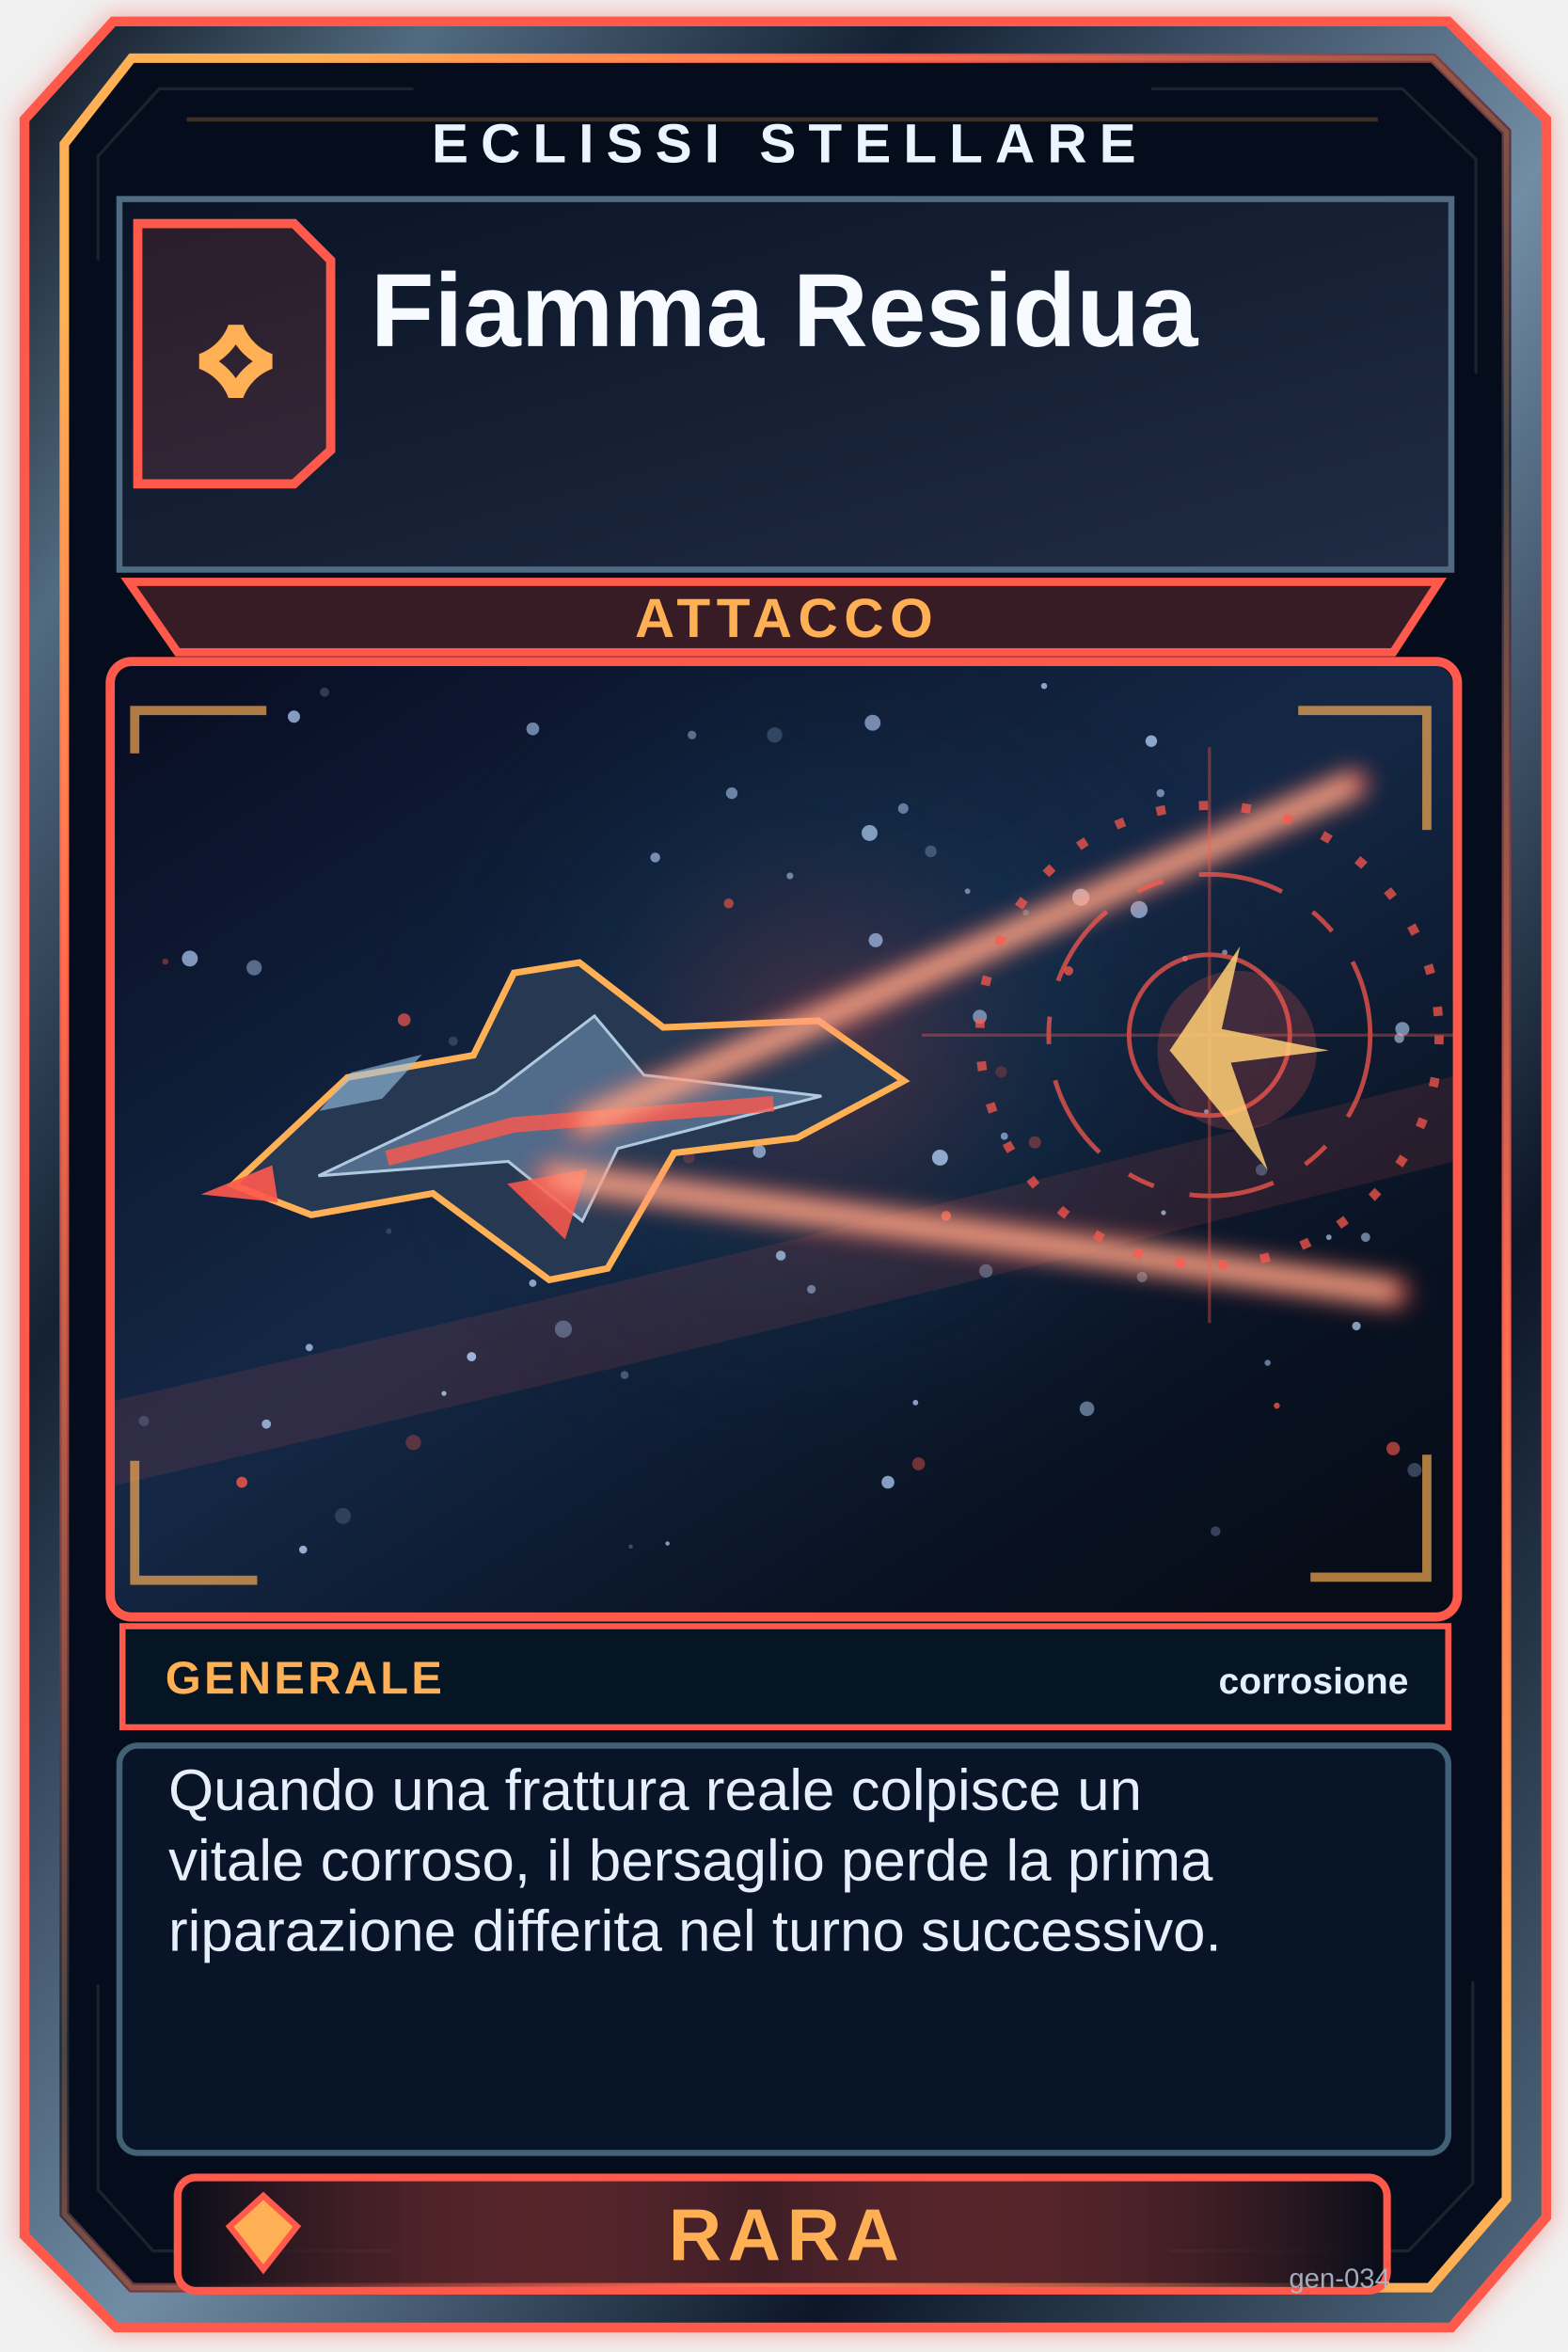
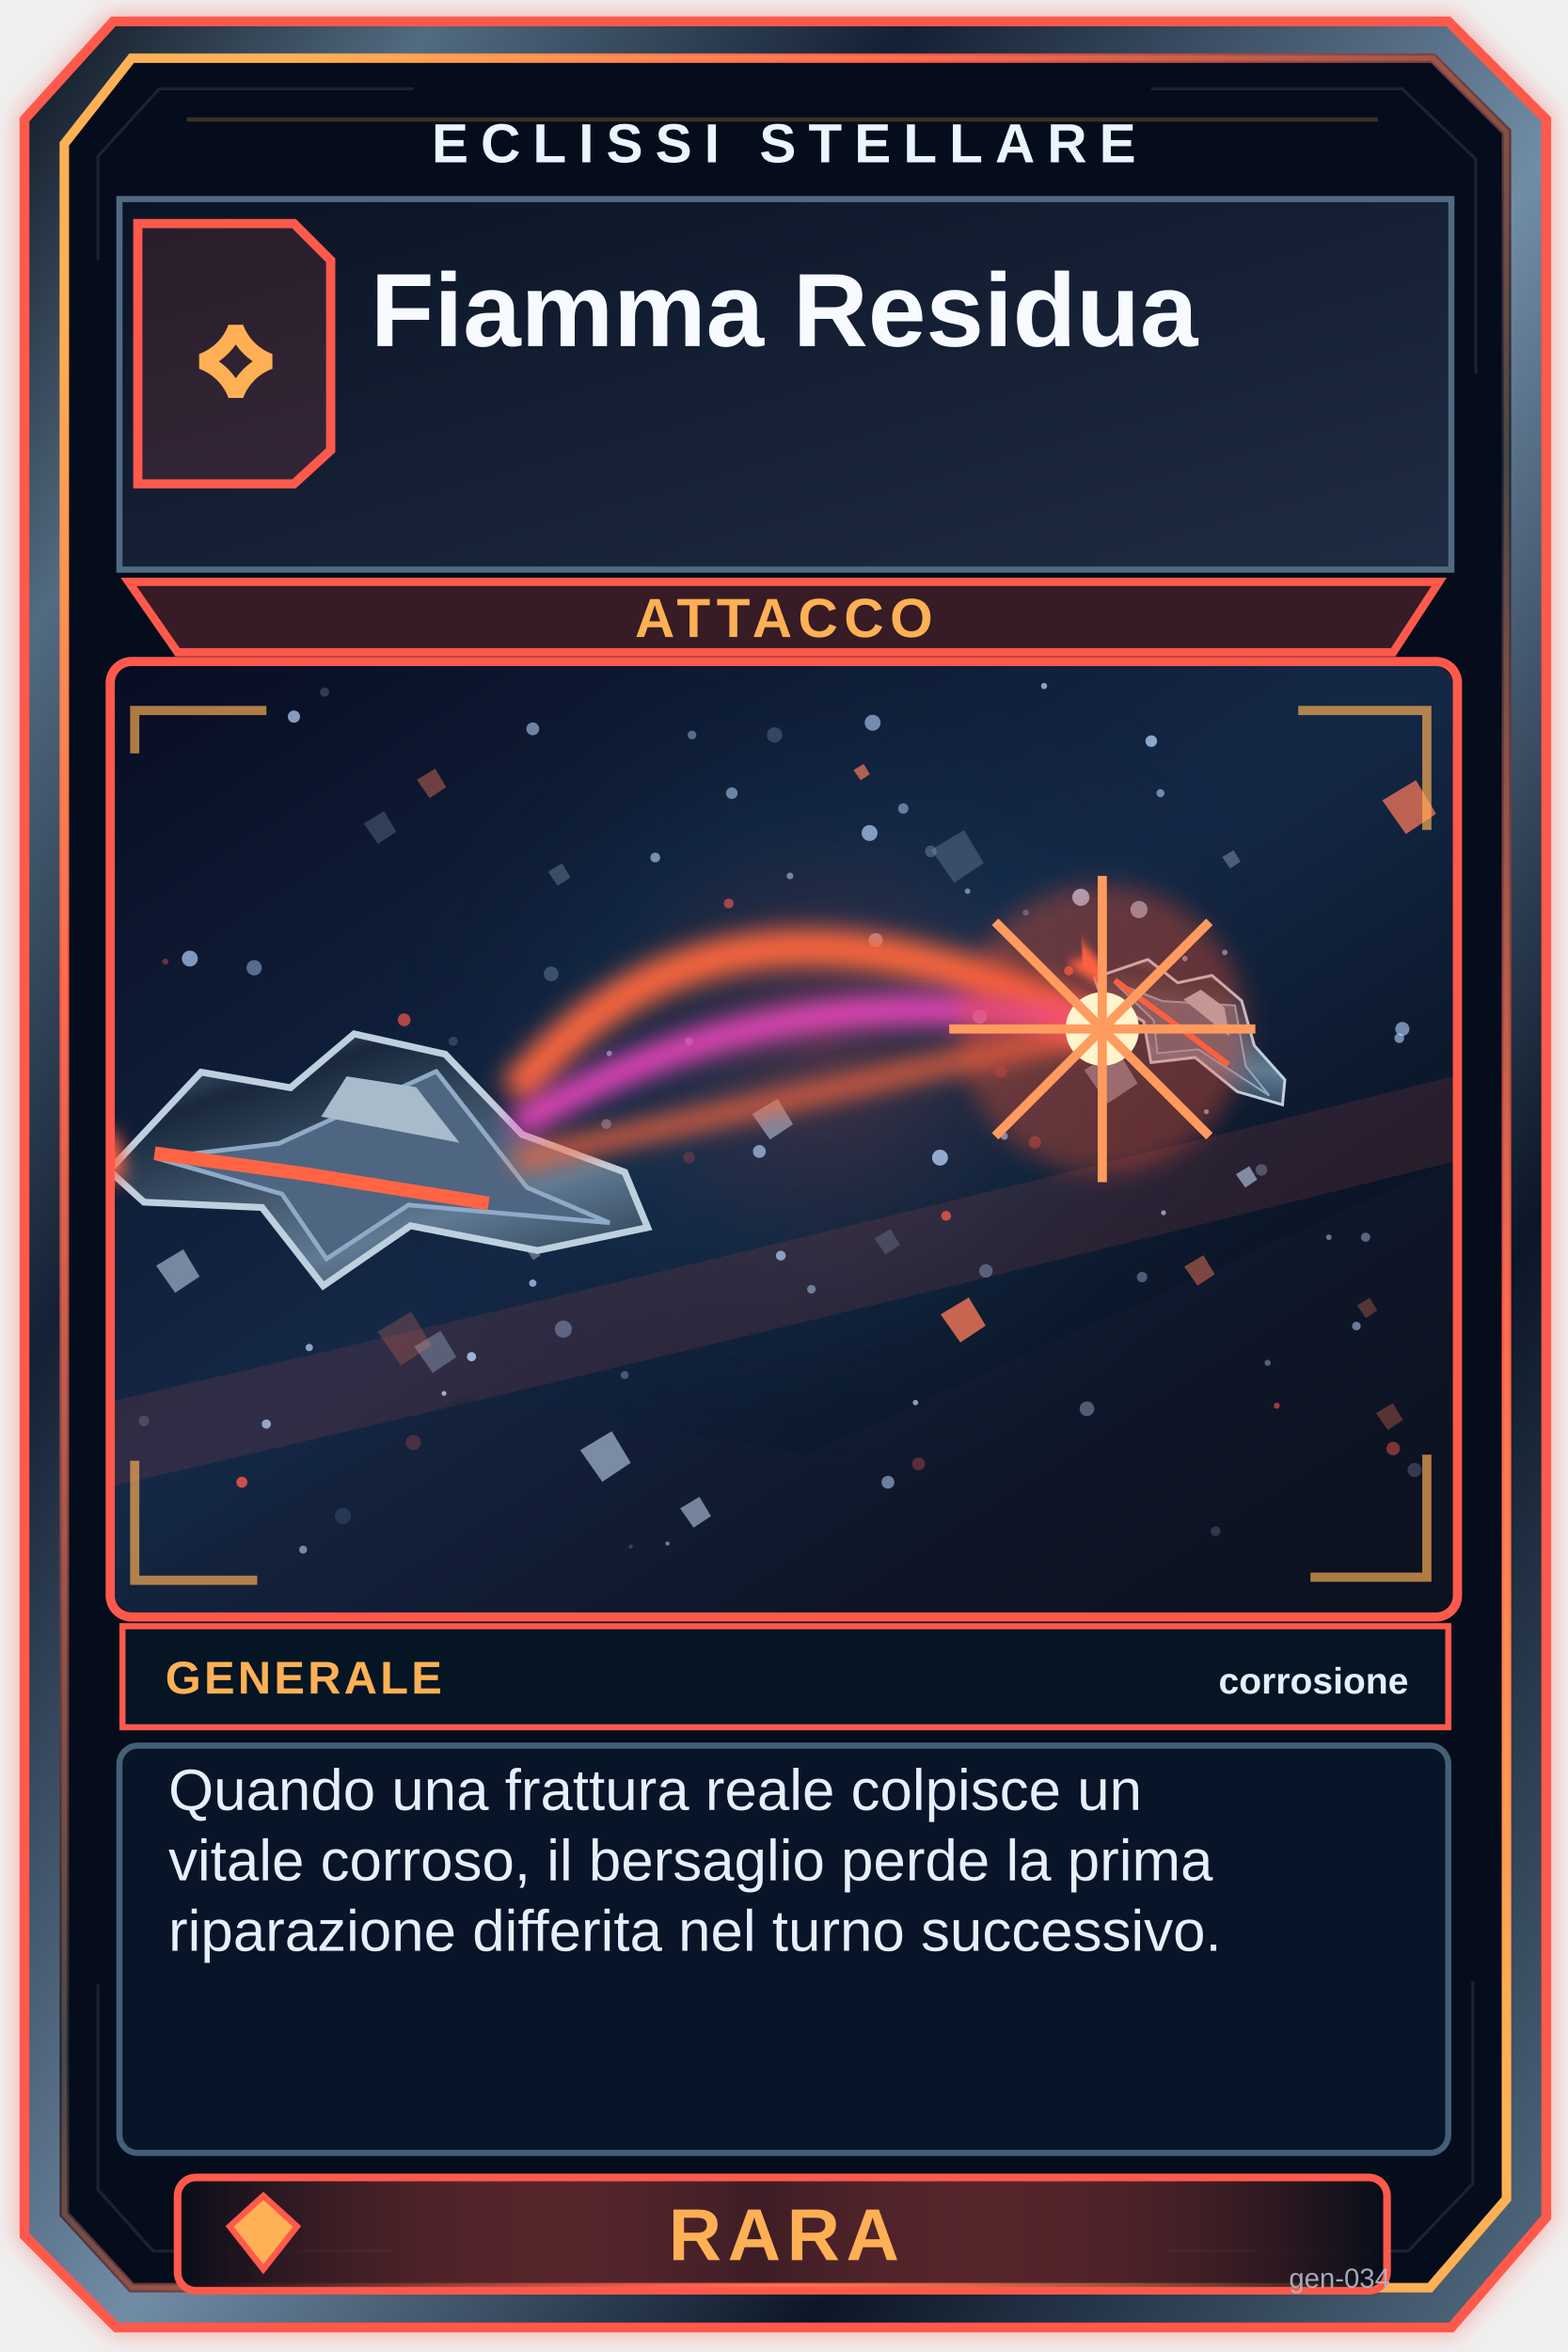
<svg xmlns="http://www.w3.org/2000/svg" width="512" height="768" viewBox="0 0 512 768" role="img" aria-label="Fiamma Residua · ATTACCO · RARA">
  <defs>
    <linearGradient id="metal" x1="0" y1="0" x2="1" y2="1">
      <stop stop-color="#101824" />
      <stop offset=".13" stop-color="#526b80" />
      <stop offset=".29" stop-color="#142033" />
      <stop offset=".53" stop-color="#718da6" />
      <stop offset=".76" stop-color="#0b1627" />
      <stop offset="1" stop-color="#526b80" />
    </linearGradient>
    <linearGradient id="rim" x1=".15" y1="0" x2=".87" y2="1">
      <stop stop-color="#ffb054" />
      <stop offset=".2" stop-color="#ff594c" />
      <stop offset=".52" stop-color="#19283c" />
      <stop offset=".78" stop-color="#ff594c" />
      <stop offset="1" stop-color="#ffb054" />
    </linearGradient>
    <linearGradient id="spaceSky" x1="0" y1="0" x2=".9" y2="1">
      <stop stop-color="#080d22" />
      <stop offset=".49" stop-color="#142846" />
      <stop offset=".82" stop-color="#091222" />
      <stop offset="1" stop-color="#070d18" />
    </linearGradient>
    <radialGradient id="planet">
      <stop stop-color="#ff594c" stop-opacity=".65" />
      <stop offset=".52" stop-color="#194761" stop-opacity=".42" />
      <stop offset="1" stop-color="#0a1529" stop-opacity=".05" />
    </radialGradient>
    <linearGradient id="titlePanel" x1="0" x2="1" y1="0" y2="1">
      <stop stop-color="#0a1426" />
      <stop offset="1" stop-color="#202c43" />
    </linearGradient>
    <linearGradient id="rarityShine" x1="0" y1="0" x2="1" y2="0">
      <stop stop-color="#070d19" />
      <stop offset=".48" stop-color="#ff594c" stop-opacity="0.22" />
      <stop offset="1" stop-color="#070d19" />
    </linearGradient>
    <filter id="rimGlow" x="-30%" y="-30%" width="160%" height="160%">
      <feGaussianBlur stdDeviation="3.9" />
    </filter>
    <filter id="beamGlow" x="-70%" y="-70%" width="240%" height="240%">
      <feGaussianBlur stdDeviation="4" />
    </filter>
    <clipPath id="artClip">
      <rect x="37" y="217" width="438" height="310" rx="8" />
    </clipPath>
  </defs>
  <path d="M37 7H473L505 39V724L474 760H38L8 730V39Z" fill="#030712" stroke="#ff594c" stroke-width="5.6" opacity="0.36" filter="url(#rimGlow)" />
  <path d="M37 7H473L505 39V724L474 760H38L8 730V39Z" fill="url(#metal)" stroke="#ff594c" stroke-width="3.2" />
  <path d="M43 19H468L492 43V718L467 747H43L21 723V47Z" fill="#050c1b" stroke="url(#rim)" stroke-width="3.1" />
  <path d="M43 19H468L492 43V718L467 747H43L21 723V47Z" fill="none" stroke="#ffb054" stroke-width="1.7" opacity="0.22" />
  <path d="M61 39H450" stroke="#ffb054" stroke-width="1.4" opacity="0.22" />
  <path d="M32 85V51L52 29H135 M376 29H458L482 52V122 M32 648V715L50 735H128 M382 735H460L481 713V647" fill="none" stroke="#f7fcff" stroke-width="1" opacity="0.09" />
  <path d="M61 43H450" stroke="#fff" stroke-width="1" opacity="0" />
  <text x="256" y="53" text-anchor="middle" fill="#e9f5ff" font-size="18" font-family="Arial, sans-serif" font-weight="700" letter-spacing="4">ECLISSI STELLARE</text>
  <path d="M39 65H474V186H39Z" fill="url(#titlePanel)" stroke="#506a82" stroke-width="2" />
  <path d="M45 73H96L108 85V147L96 158H45Z" fill="#ff594c" fill-opacity=".13" stroke="#ff594c" stroke-width="3" />
  <text x="77" y="128" text-anchor="middle" fill="#ffb054" font-family="Arial, sans-serif" font-size="40" font-weight="bold">⟡</text>
  <text x="121" y="113" fill="#f7faff" font-family="Arial,sans-serif" font-size="34" font-weight="800">Fiamma Residua</text>
  <path d="M42 190H470L455 213H58Z" fill="#ff594c" fill-opacity=".20" stroke="#ff594c" stroke-width="2.7" />
  <text x="256" y="208" text-anchor="middle" fill="#ffb054" font-family="Arial,sans-serif" font-size="18" font-weight="900" letter-spacing="2">ATTACCO</text>
  <g clip-path="url(#artClip)">
    <rect x="37" y="217" width="438" height="310" fill="url(#spaceSky)" />
    <circle cx="269" cy="341" r="149" fill="url(#planet)" opacity=".34" />
    <path d="M12 477Q218 430 508 357" fill="none" stroke="#ff594c" stroke-width="27" opacity=".12" />
    <circle cx="455" cy="473" r="2.2" fill="#ff594c" opacity="0.61" />
    <circle cx="446" cy="404" r="1.5" fill="#b9d7ff" opacity="0.55" />
    <circle cx="320" cy="332" r="2.3" fill="#b9d7ff" opacity="0.55" />
    <circle cx="127" cy="402" r="0.9" fill="#b9d7ff" opacity="0.18" />
    <circle cx="295" cy="264" r="1.7" fill="#b9d7ff" opacity="0.49" />
    <circle cx="335" cy="298" r="1.0" fill="#b9d7ff" opacity="0.32" />
    <circle cx="309" cy="397" r="1.6" fill="#ff594c" opacity="0.75" />
    <circle cx="47" cy="464" r="1.7" fill="#b9d7ff" opacity="0.19" />
    <circle cx="174" cy="238" r="2.1" fill="#b9d7ff" opacity="0.56" />
    <circle cx="154" cy="443" r="1.5" fill="#b9d7ff" opacity="0.79" />
    <circle cx="184" cy="434" r="2.8" fill="#b9d7ff" opacity="0.34" />
    <circle cx="226" cy="240" r="1.4" fill="#b9d7ff" opacity="0.44" />
    <circle cx="238" cy="295" r="1.6" fill="#ff594c" opacity="0.59" />
    <circle cx="214" cy="280" r="1.6" fill="#b9d7ff" opacity="0.60" />
    <circle cx="62" cy="313" r="2.6" fill="#b9d7ff" opacity="0.67" />
    <circle cx="258" cy="286" r="1.1" fill="#b9d7ff" opacity="0.53" />
    <circle cx="101" cy="440" r="1.2" fill="#b9d7ff" opacity="0.71" />
    <circle cx="304" cy="278" r="1.9" fill="#b9d7ff" opacity="0.27" />
    <circle cx="79" cy="484" r="1.8" fill="#ff594c" opacity="0.79" />
    <circle cx="397" cy="500" r="1.6" fill="#b9d7ff" opacity="0.25" />
    <circle cx="372" cy="297" r="2.8" fill="#b9d7ff" opacity="0.65" />
    <circle cx="353" cy="293" r="2.8" fill="#b9d7ff" opacity="0.79" />
    <circle cx="199" cy="344" r="0.9" fill="#b9d7ff" opacity="0.57" />
    <circle cx="99" cy="506" r="1.3" fill="#b9d7ff" opacity="0.77" />
    <circle cx="327" cy="350" r="1.9" fill="#ff594c" opacity="0.23" />
    <circle cx="253" cy="240" r="2.5" fill="#b9d7ff" opacity="0.21" />
    <circle cx="458" cy="336" r="2.3" fill="#b9d7ff" opacity="0.60" />
    <circle cx="387" cy="313" r="0.9" fill="#b9d7ff" opacity="0.60" />
    <circle cx="286" cy="307" r="2.3" fill="#b9d7ff" opacity="0.61" />
    <circle cx="87" cy="465" r="1.5" fill="#b9d7ff" opacity="0.72" />
    <circle cx="349" cy="317" r="1.5" fill="#ff594c" opacity="0.75" />
    <circle cx="255" cy="410" r="1.6" fill="#b9d7ff" opacity="0.68" />
    <circle cx="148" cy="340" r="1.5" fill="#b9d7ff" opacity="0.19" />
    <circle cx="380" cy="396" r="0.8" fill="#b9d7ff" opacity="0.68" />
    <circle cx="341" cy="224" r="1.0" fill="#b9d7ff" opacity="0.72" />
    <circle cx="322" cy="415" r="2.2" fill="#b9d7ff" opacity="0.33" />
    <circle cx="54" cy="314" r="1.0" fill="#ff594c" opacity="0.39" />
    <circle cx="198" cy="367" r="1.6" fill="#b9d7ff" opacity="0.37" />
    <circle cx="414" cy="445" r="1.0" fill="#b9d7ff" opacity="0.52" />
    <circle cx="83" cy="316" r="2.5" fill="#b9d7ff" opacity="0.43" />
    <circle cx="204" cy="449" r="1.3" fill="#b9d7ff" opacity="0.32" />
    <circle cx="379" cy="259" r="1.3" fill="#b9d7ff" opacity="0.57" />
    <circle cx="300" cy="478" r="2.1" fill="#ff594c" opacity="0.42" />
    <circle cx="284" cy="272" r="2.6" fill="#b9d7ff" opacity="0.67" />
    <circle cx="239" cy="259" r="1.9" fill="#b9d7ff" opacity="0.54" />
    <circle cx="355" cy="460" r="2.4" fill="#b9d7ff" opacity="0.48" />
    <circle cx="145" cy="455" r="0.8" fill="#b9d7ff" opacity="0.77" />
    <circle cx="174" cy="419" r="1.2" fill="#b9d7ff" opacity="0.71" />
    <circle cx="338" cy="373" r="2.0" fill="#ff594c" opacity="0.34" />
    <circle cx="106" cy="226" r="1.5" fill="#b9d7ff" opacity="0.21" />
    <circle cx="328" cy="371" r="1.2" fill="#b9d7ff" opacity="0.60" />
    <circle cx="307" cy="378" r="2.6" fill="#b9d7ff" opacity="0.74" />
    <circle cx="180" cy="318" r="2.4" fill="#b9d7ff" opacity="0.25" />
    <circle cx="394" cy="363" r="0.8" fill="#b9d7ff" opacity="0.63" />
    <circle cx="417" cy="459" r="1.0" fill="#ff594c" opacity="0.75" />
    <circle cx="218" cy="504" r="0.7" fill="#b9d7ff" opacity="0.67" />
    <circle cx="457" cy="339" r="1.6" fill="#b9d7ff" opacity="0.59" />
    <circle cx="443" cy="433" r="1.4" fill="#b9d7ff" opacity="0.70" />
    <circle cx="265" cy="421" r="1.4" fill="#b9d7ff" opacity="0.48" />
    <circle cx="376" cy="242" r="1.9" fill="#b9d7ff" opacity="0.73" />
    <circle cx="132" cy="333" r="2.1" fill="#ff594c" opacity="0.67" />
    <circle cx="316" cy="291" r="0.9" fill="#b9d7ff" opacity="0.54" />
    <circle cx="248" cy="376" r="2.1" fill="#b9d7ff" opacity="0.64" />
    <circle cx="285" cy="236" r="2.6" fill="#b9d7ff" opacity="0.59" />
    <circle cx="96" cy="234" r="2.0" fill="#b9d7ff" opacity="0.70" />
    <circle cx="299" cy="458" r="0.9" fill="#b9d7ff" opacity="0.70" />
    <circle cx="225" cy="378" r="1.9" fill="#ff594c" opacity="0.23" />
    <circle cx="434" cy="404" r="0.9" fill="#b9d7ff" opacity="0.66" />
    <circle cx="412" cy="382" r="1.9" fill="#b9d7ff" opacity="0.29" />
    <circle cx="290" cy="484" r="2.1" fill="#b9d7ff" opacity="0.71" />
    <circle cx="206" cy="505" r="0.7" fill="#b9d7ff" opacity="0.27" />
    <circle cx="400" cy="311" r="0.9" fill="#b9d7ff" opacity="0.56" />
    <circle cx="135" cy="471" r="2.5" fill="#ff594c" opacity="0.31" />
    <circle cx="462" cy="480" r="2.3" fill="#b9d7ff" opacity="0.27" />
    <circle cx="166" cy="373" r="2.3" fill="#b9d7ff" opacity="0.32" />
    <circle cx="373" cy="417" r="1.7" fill="#b9d7ff" opacity="0.36" />
    <circle cx="112" cy="495" r="2.6" fill="#b9d7ff" opacity="0.17" />
    <circle cx="225" cy="340" r="1.3" fill="#b9d7ff" opacity="0.45" />
-     <g transform="translate(185 366) rotate(-9) scale(0.72)">
-       <path d="M-154 5 L-95 -35 L-37 -36 L-13 -70 L17 -70 L50 -35 L120 -27 L154 6 L102 24 L46 22 L8 69 L-19 70 L-65 23 L-121 24 Z" fill="#273852" stroke="#ffb054" stroke-width="3" />
-       <path d="M-115 7 L-30 -18 L20 -45 L38 -15 L116 7 L21 16 L0 46 L-29 14Z" fill="#516b8a" stroke="#afc9df" stroke-width="1.3" />
-       <path d="M-83 4 L-24 -2 L28 2 L94 7" fill="none" stroke="#ff594c" stroke-width="7" opacity=".8" />
-       <path d="M-31 24 L-9 53 L6 23" fill="#ff594c" opacity=".85" />
-       <path d="M-135 -1 L-169 7 L-135 16" fill="#ff594c" opacity=".9" />
-       <path d="M-110 -22 L-81 -23 L-60 -40 L-93 -37 Z" fill="#99c4e8" opacity=".6" />
+     <g data-attack-scene="plasma" data-attack-id="gen-034" data-attack-signature="f5a20e0f">
+       <defs>
+         <linearGradient id="atkSteel" x1="0" y1="0" x2="1" y2="1">
+           <stop stop-color="#829db3" />
+           <stop offset=".25" stop-color="#19283c" />
+           <stop offset=".65" stop-color="#607a93" />
+           <stop offset="1" stop-color="#0c1b2c" />
+         </linearGradient>
+       </defs>
+       <path d="M40 518L151 456L263 475L475 379V529H40Z" fill="#1a1d37" opacity=".26" />
+       <path d="M449.391 461.464l5.496 -3.297l3.297 5.496l-4.946 3.297Z" fill="#f47857" opacity="0.317" />
+       <path d="M222.118 492.536l6.3 -3.78l3.78 6.3l-5.67 3.78Z" fill="#9bacc3" opacity="0.721" />
+       <path d="M134.506 386.282l5.44 -3.264l3.264 5.44l-4.896 3.264Z" fill="#9bacc3" opacity="0.698" />
+       <path d="M278.742 251.447l3.343 -2.006l2.006 3.343l-3.008 2.006Z" fill="#f47857" opacity="0.705" />
+       <path d="M118.787 268.891l6.663 -3.998l3.998 6.663l-5.996 3.998Z" fill="#9bacc3" opacity="0.26" />
+       <path d="M50.988 413.277l8.868 -5.321l5.321 8.868l-7.981 5.321Z" fill="#9bacc3" opacity="0.732" />
+       <path d="M443.213 426.256l4.13 -2.478l2.478 4.13l-3.717 2.478Z" fill="#f47857" opacity="0.315" />
+       <path d="M399.172 279.859l3.717 -2.23l2.23 3.717l-3.345 2.23Z" fill="#9bacc3" opacity="0.43" />
+       <path d="M245.63 363.771l8.346 -5.007l5.007 8.346l-7.511 5.007Z" fill="#9bacc3" opacity="0.699" />
+       <path d="M307.202 429.184l9.198 -5.519l5.519 9.198l-8.279 5.519Z" fill="#f47857" opacity="0.797" />
+       <path d="M172.394 408.904l2.547 -1.528l1.528 2.547l-2.292 1.528Z" fill="#9bacc3" opacity="0.514" />
+       <path d="M285.607 404.421l5.2 -3.12l3.12 5.2l-4.68 3.12Z" fill="#9bacc3" opacity="0.24" />
+       <path d="M386.772 413.597l6.218 -3.731l3.731 6.218l-5.596 3.731Z" fill="#f47857" opacity="0.484" />
+       <path d="M135.307 439.695l8.6 -5.16l5.16 8.6l-7.74 5.16Z" fill="#9bacc3" opacity="0.41" />
+       <path d="M354.091 349.411l10.906 -6.543l6.543 10.906l-9.815 6.543Z" fill="#9bacc3" opacity="0.622" />
+       <path d="M136.134 254.607l5.996 -3.597l3.597 5.996l-5.396 3.597Z" fill="#f47857" opacity="0.426" />
+       <path d="M403.635 383.431l4.363 -2.618l2.618 4.363l-3.927 2.618Z" fill="#9bacc3" opacity="0.771" />
+       <path d="M304.112 277.51l10.747 -6.448l6.448 10.747l-9.672 6.448Z" fill="#9bacc3" opacity="0.272" />
+       <path d="M123.296 434.909l10.988 -6.593l6.593 10.988l-9.889 6.593Z" fill="#f47857" opacity="0.241" />
+       <path d="M189.474 473.531l10.326 -6.196l6.196 10.326l-9.293 6.196Z" fill="#9bacc3" opacity="0.769" />
+       <path d="M178.969 284.663l4.589 -2.754l2.754 4.589l-4.13 2.754Z" fill="#9bacc3" opacity="0.323" />
+       <path d="M451.44 261.342l10.988 -6.593l6.593 10.988l-9.889 6.593Z" fill="#f47857" opacity="0.751" />
+       <g transform="translate(123 381) rotate(7) scale(0.74)">
+         <path d="M-117 16L-82 -32L-42 -30L-17 -57L24 -53L62 -22L109 -11L122 12L75 28L18 24L-17 55L-48 24L-100 28Z" fill="url(#atkSteel)" stroke="#bed0de" stroke-width="3" />
+         <path d="M-97 8L-44 -5L21 -45L67 1L105 12L16 15L-17 43L-40 17Z" fill="#4e6681" stroke="#8faac6" stroke-width="2" />
+         <path d="M-98 6L-30 7L51 10" stroke="#ff6545" stroke-width="6" fill="none" />
+         <path d="M-114 1L-151 -8L-139 6L-151 22L-109 19Z" fill="#ff6748" filter="url(#beamGlow)" />
+         <path d="M-27 -19L-18 -38L13 -37L35 -15Z" fill="#a8bbcb" />
+       </g>
+       <g transform="translate(390 336) rotate(35) scale(0.31)">
+         <path d="M-117 16L-82 -32L-42 -30L-17 -57L24 -53L62 -22L109 -11L122 12L75 28L18 24L-17 55L-48 24L-100 28Z" fill="url(#atkSteel)" stroke="#bed0de" stroke-width="3" />
+         <path d="M-97 8L-44 -5L21 -45L67 1L105 12L16 15L-17 43L-40 17Z" fill="#4e6681" stroke="#8faac6" stroke-width="2" />
+         <path d="M-98 6L-30 7L51 10" stroke="#ff6545" stroke-width="6" fill="none" />
+         <path d="M-114 1L-151 -8L-139 6L-151 22L-109 19Z" fill="#ff6748" filter="url(#beamGlow)" />
+         <path d="M-27 -19L-18 -38L13 -37L35 -15Z" fill="#a8bbcb" />
+       </g>
+       <path d="M168 357Q235 274 360 336" stroke="#ff683c" stroke-width="12" fill="none" filter="url(#beamGlow)" />
+       <path d="M168 368Q257 314 360 336" stroke="#f347bf" stroke-width="9" fill="none" filter="url(#beamGlow)" />
+       <path d="M168 379Q279 354 360 336" stroke="#ff683c" stroke-width="6" fill="none" filter="url(#beamGlow)" />
+       <circle cx="360" cy="336" r="47" fill="#f85230" opacity=".36" filter="url(#beamGlow)" />
+       <circle cx="360" cy="336" r="12" fill="#fff4cc" />
+       <path d="M310 336H410M360 286V386M325 301L395 371M325 371L395 301" stroke="#ff9b5e" stroke-width="3" />
    </g>
-     <g filter="url(#beamGlow)">
-       <path d="M190 367 L442 256 M180 384 L455 422" stroke="#ff594c" stroke-width="9" stroke-linecap="round" />
-       <path d="M190 367 L442 256 M180 384 L455 422" stroke="#fff3c2" stroke-width="2.4" />
-     </g>
-     <g fill="none" stroke="#ff594c" opacity=".72">
-       <circle cx="395" cy="338" r="75" stroke-width="3" stroke-dasharray="3 11" />
-       <circle cx="395" cy="338" r="52.5" stroke-width="1.5" stroke-dasharray="28 12 9 12" />
-       <circle cx="395" cy="338" r="26.25" stroke-width="1.5" />
-       <path d="M301 338H489 M395 244V432" stroke-width="1" opacity=".5" />
-     </g>
-     <circle cx="404" cy="343" r="26" fill="#ff594c" opacity=".21" />
-     <path d="M382 343l23 -34l-6 27l35 7l-32 4l12 35z" fill="#ffcf74" opacity=".85" />
    <path d="M44 246V232H87 M424 232h42v39 M44 477v39h40 M428 515h38v-40" stroke="#ffb054" stroke-width="3" fill="none" opacity=".67" />
  </g>
  <rect x="36" y="216" width="440" height="312" rx="7" fill="none" stroke="#ff594c" stroke-width="3" />
  <path d="M40 531H473V564H40Z" fill="#051524" stroke="#ff594c" stroke-width="2" />
  <text x="54" y="553" fill="#ffb054" font-family="Arial,sans-serif" font-size="15" font-weight="bold" letter-spacing="1">GENERALE</text>
  <text x="460" y="553" text-anchor="end" fill="#e4f0ff" font-family="Arial,sans-serif" font-size="12" font-weight="bold">corrosione</text>
  <rect x="39" y="570" width="434" height="133" rx="6" fill="#081427" stroke="#426076" stroke-width="2" />
  <text x="55" y="591" fill="#e6effb" font-size="19" font-family="Arial,sans-serif">Quando una frattura reale colpisce un</text>
  <text x="55" y="614" fill="#e6effb" font-size="19" font-family="Arial,sans-serif">vitale corroso, il bersaglio perde la prima</text>
  <text x="55" y="637" fill="#e6effb" font-size="19" font-family="Arial,sans-serif">riparazione differita nel turno successivo.</text>
  <rect x="58" y="711" width="395" height="37" rx="6" fill="url(#rarityShine)" stroke="#ff594c" stroke-width="2.5" />
  <path d="M75 727l11 -10l11 10l-11 14Z" fill="#ffb054" stroke="#ff594c" stroke-width="2" />
  <text x="256" y="738" fill="#ffb054" text-anchor="middle" font-family="Arial,sans-serif" font-size="24" font-weight="900" letter-spacing="2">RARA</text>
  <text x="454" y="747" fill="#afbac9" font-family="Arial,sans-serif" font-size="9" text-anchor="end" opacity=".9">gen-034</text>
</svg>
